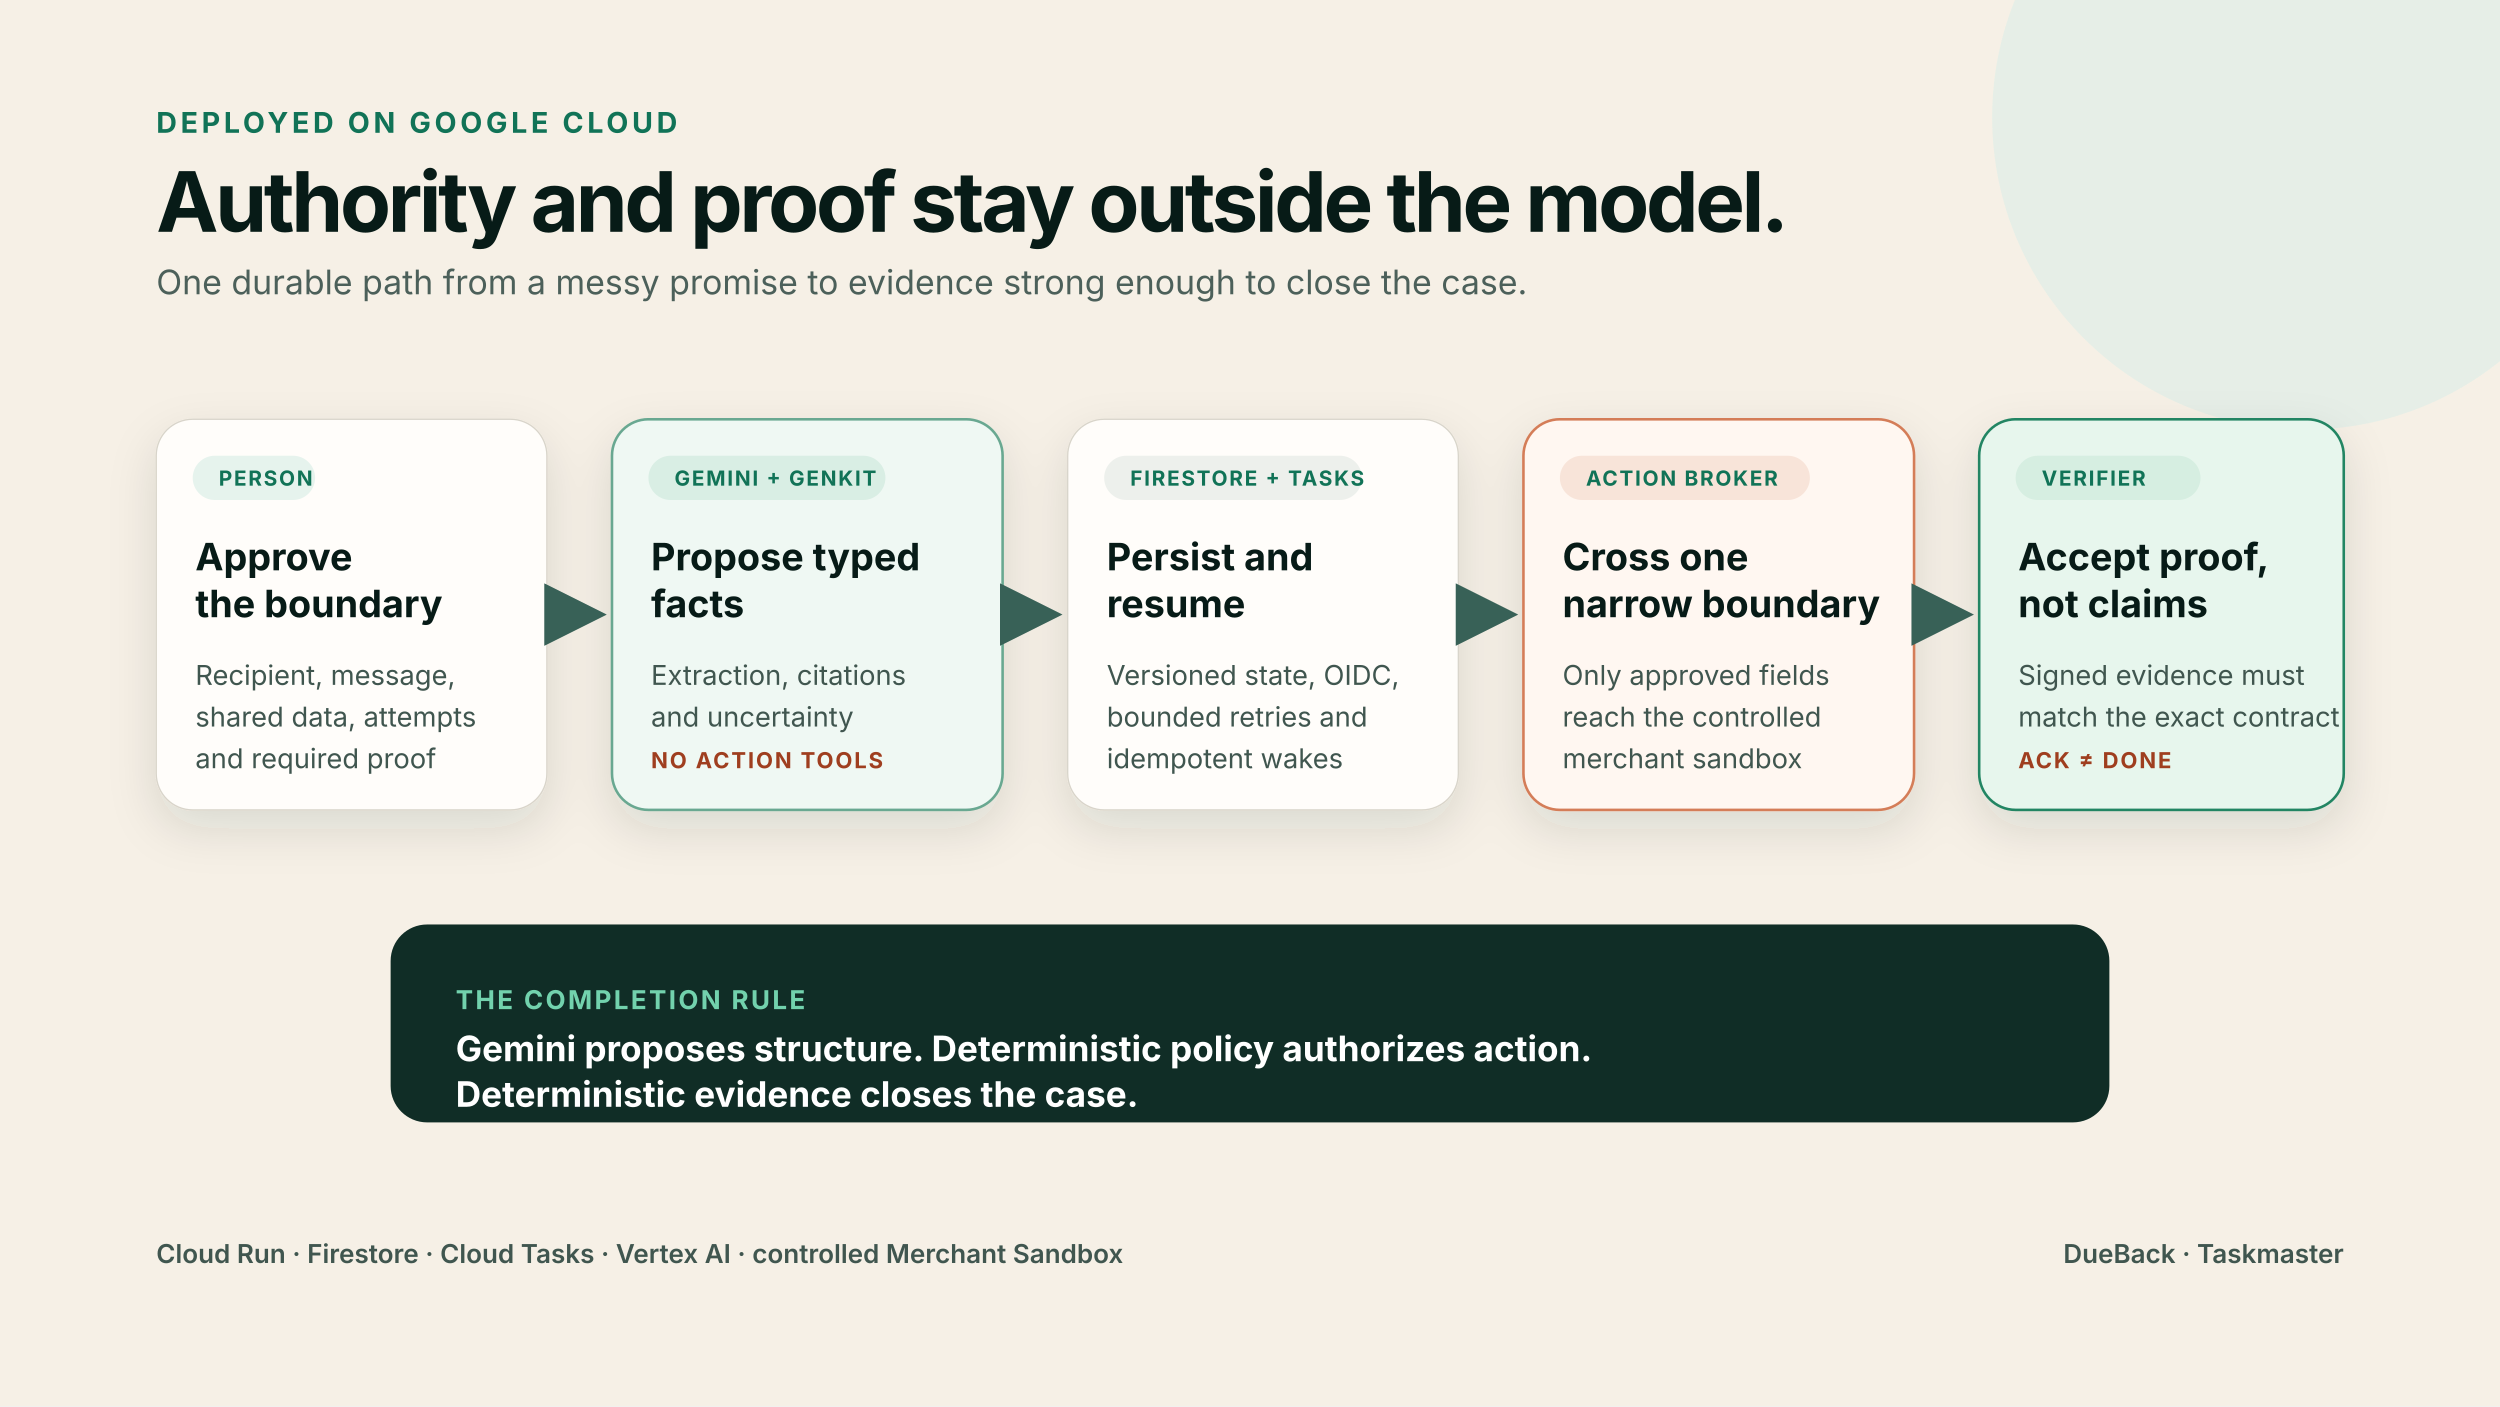
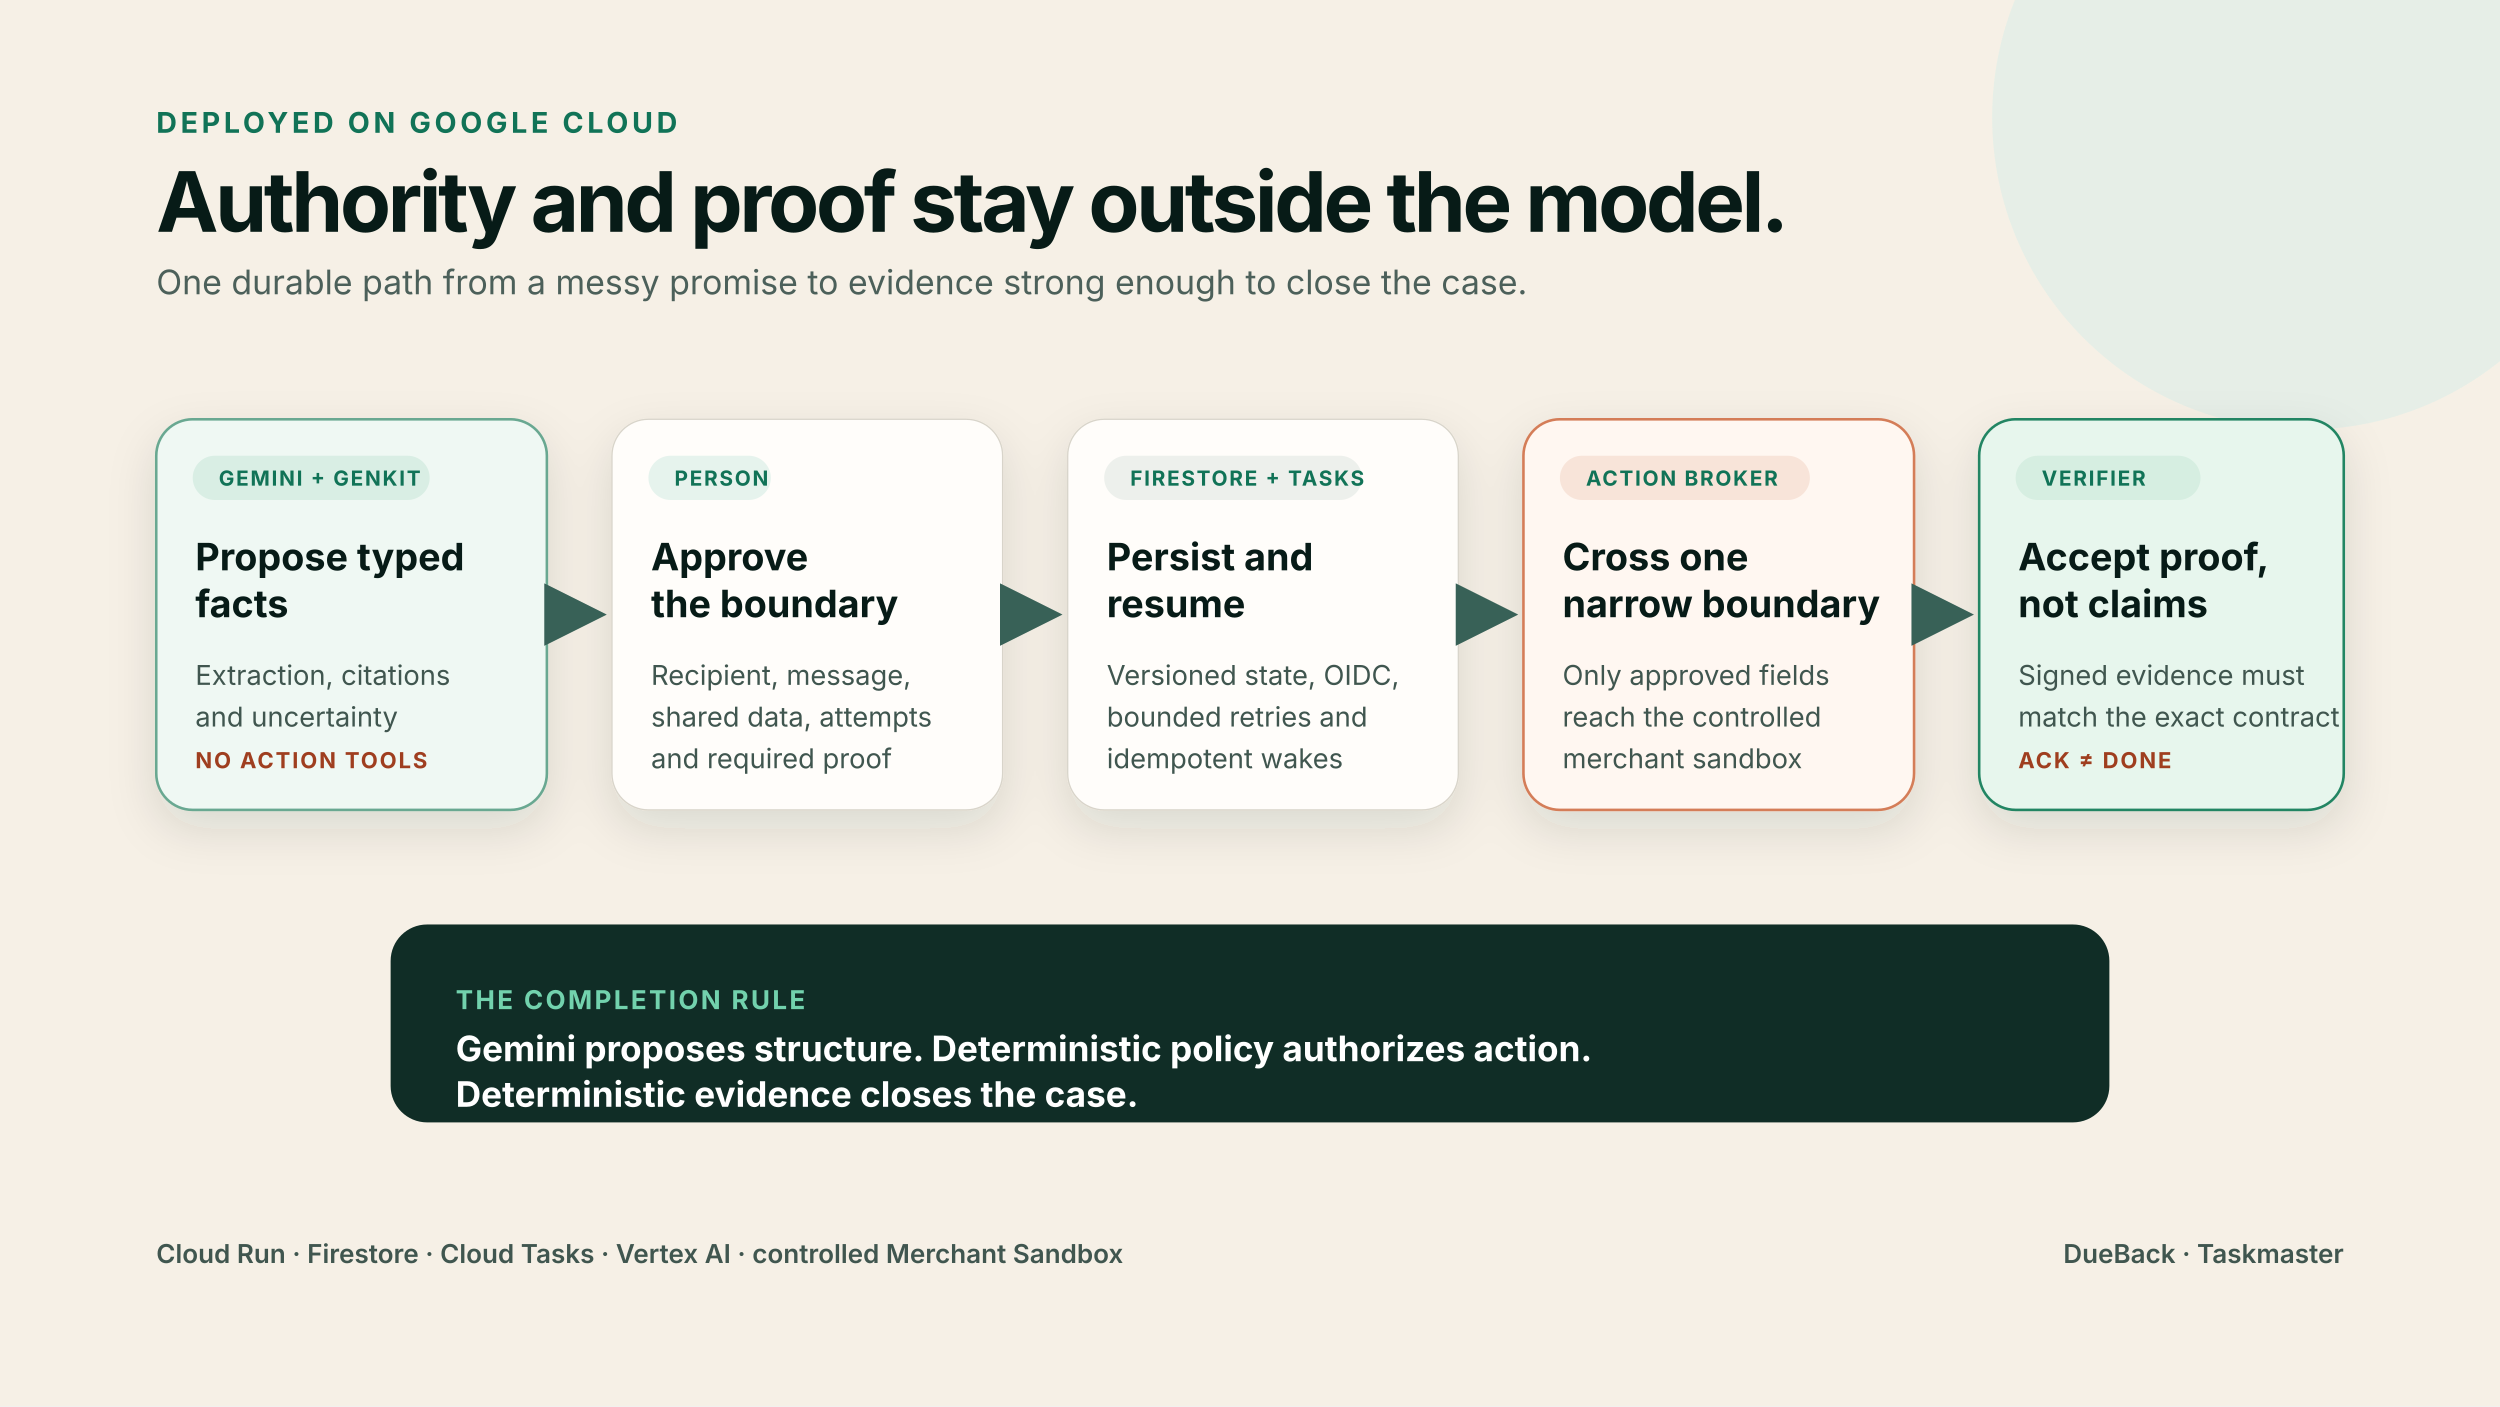
<svg xmlns="http://www.w3.org/2000/svg" width="1920" height="1080" viewBox="0 0 1920 1080" role="img" aria-labelledby="title desc">
  <defs>
    <marker id="arrow" markerWidth="12" markerHeight="12" refX="10" refY="6" orient="auto">
      <path d="M0,0 L12,6 L0,12 Z" fill="#386157" />
    </marker>
    <filter id="shadow" x="-20%" y="-20%" width="140%" height="160%">
      <feDropShadow dx="0" dy="14" stdDeviation="18" flood-color="#17332d" flood-opacity="0.12" />
    </filter>
    <style>
      .eyebrow { font: 700 22px Inter, Arial, sans-serif; letter-spacing: 2.8px; fill: #117357; }
      .title { font: 750 64px Inter, Arial, sans-serif; letter-spacing: -2.5px; fill: #071b17; }
      .subtitle { font: 400 26px Inter, Arial, sans-serif; fill: #4c605a; }
      .card-title { font: 700 29px Inter, Arial, sans-serif; fill: #071b17; }
      .card-copy { font: 400 21px Inter, Arial, sans-serif; fill: #40564f; }
      .chip { font: 700 16px Inter, Arial, sans-serif; letter-spacing: 1.3px; fill: #117357; }
      .boundary { font: 700 17px Inter, Arial, sans-serif; letter-spacing: 1.4px; fill: #9f3e1f; }
      .footer { font: 600 20px Inter, Arial, sans-serif; fill: #40564f; }
    </style>
  </defs>
  <rect width="1920" height="1080" fill="#f6f0e6" />
  <circle cx="1770" cy="90" r="240" fill="#e0eee7" opacity="0.75" />
  <text x="120" y="102" class="eyebrow">DEPLOYED ON GOOGLE CLOUD</text>
  <text x="120" y="178" class="title">Authority and proof stay outside the model.</text>
  <text x="120" y="226" class="subtitle">One durable path from a messy promise to evidence strong enough to close the case.</text>
  <g filter="url(#shadow)">
-     <rect x="120" y="322" width="300" height="300" rx="28" fill="#fffdfa" stroke="#d8d4ca" />
-     <rect x="470" y="322" width="300" height="300" rx="28" fill="#eff8f3" stroke="#69a891" stroke-width="2" />
+     <rect x="120" y="322" width="300" height="300" rx="28" fill="#eff8f3" stroke="#69a891" stroke-width="2" />
+     <rect x="470" y="322" width="300" height="300" rx="28" fill="#fffdfa" stroke="#d8d4ca" />
    <rect x="820" y="322" width="300" height="300" rx="28" fill="#fffdfa" stroke="#d8d4ca" />
    <rect x="1170" y="322" width="300" height="300" rx="28" fill="#fff7f1" stroke="#d47d58" stroke-width="2" />
    <rect x="1520" y="322" width="280" height="300" rx="28" fill="#e7f6ed" stroke="#238563" stroke-width="2" />
  </g>
  <g>
-     <rect x="148" y="350" width="94" height="34" rx="17" fill="#e6f3ed" />
-     <text x="168" y="373" class="chip">PERSON</text>
-     <text x="150" y="438" class="card-title">Approve</text>
-     <text x="150" y="474" class="card-title">the boundary</text>
-     <text x="150" y="526" class="card-copy">Recipient, message,</text>
-     <text x="150" y="558" class="card-copy">shared data, attempts</text>
-     <text x="150" y="590" class="card-copy">and required proof</text>
-     <rect x="498" y="350" width="182" height="34" rx="17" fill="#d9eee4" />
-     <text x="518" y="373" class="chip">GEMINI + GENKIT</text>
-     <text x="500" y="438" class="card-title">Propose typed</text>
-     <text x="500" y="474" class="card-title">facts</text>
-     <text x="500" y="526" class="card-copy">Extraction, citations</text>
-     <text x="500" y="558" class="card-copy">and uncertainty</text>
-     <text x="500" y="590" class="boundary">NO ACTION TOOLS</text>
+     <rect x="148" y="350" width="182" height="34" rx="17" fill="#d9eee4" />
+     <text x="168" y="373" class="chip">GEMINI + GENKIT</text>
+     <text x="150" y="438" class="card-title">Propose typed</text>
+     <text x="150" y="474" class="card-title">facts</text>
+     <text x="150" y="526" class="card-copy">Extraction, citations</text>
+     <text x="150" y="558" class="card-copy">and uncertainty</text>
+     <text x="150" y="590" class="boundary">NO ACTION TOOLS</text>
+     <rect x="498" y="350" width="94" height="34" rx="17" fill="#e6f3ed" />
+     <text x="518" y="373" class="chip">PERSON</text>
+     <text x="500" y="438" class="card-title">Approve</text>
+     <text x="500" y="474" class="card-title">the boundary</text>
+     <text x="500" y="526" class="card-copy">Recipient, message,</text>
+     <text x="500" y="558" class="card-copy">shared data, attempts</text>
+     <text x="500" y="590" class="card-copy">and required proof</text>
    <rect x="848" y="350" width="198" height="34" rx="17" fill="#edf0ec" />
    <text x="868" y="373" class="chip">FIRESTORE + TASKS</text>
    <text x="850" y="438" class="card-title">Persist and</text>
    <text x="850" y="474" class="card-title">resume</text>
    <text x="850" y="526" class="card-copy">Versioned state, OIDC,</text>
    <text x="850" y="558" class="card-copy">bounded retries and</text>
    <text x="850" y="590" class="card-copy">idempotent wakes</text>
    <rect x="1198" y="350" width="192" height="34" rx="17" fill="#f8e4d9" />
    <text x="1218" y="373" class="chip">ACTION BROKER</text>
    <text x="1200" y="438" class="card-title">Cross one</text>
    <text x="1200" y="474" class="card-title">narrow boundary</text>
    <text x="1200" y="526" class="card-copy">Only approved fields</text>
    <text x="1200" y="558" class="card-copy">reach the controlled</text>
    <text x="1200" y="590" class="card-copy">merchant sandbox</text>
    <rect x="1548" y="350" width="142" height="34" rx="17" fill="#d6eee1" />
    <text x="1568" y="373" class="chip">VERIFIER</text>
    <text x="1550" y="438" class="card-title">Accept proof,</text>
    <text x="1550" y="474" class="card-title">not claims</text>
    <text x="1550" y="526" class="card-copy">Signed evidence must</text>
    <text x="1550" y="558" class="card-copy">match the exact contract</text>
    <text x="1550" y="590" class="boundary">ACK ≠ DONE</text>
  </g>
  <g stroke="#386157" stroke-width="4" fill="none" marker-end="url(#arrow)">
    <path d="M420 472 H458" />
    <path d="M770 472 H808" />
    <path d="M1120 472 H1158" />
    <path d="M1470 472 H1508" />
  </g>
  <g>
    <rect x="300" y="710" width="1320" height="152" rx="28" fill="#102d26" />
    <text x="350" y="775" style="font:700 20px Inter,Arial,sans-serif;letter-spacing:1.8px;fill:#72d2ad">THE COMPLETION RULE</text>
    <text x="350" y="815" style="font:700 27px Inter,Arial,sans-serif;fill:#ffffff">Gemini proposes structure. Deterministic policy authorizes action.</text>
    <text x="350" y="850" style="font:700 27px Inter,Arial,sans-serif;fill:#ffffff">Deterministic evidence closes the case.</text>
  </g>
  <text x="120" y="970" class="footer">Cloud Run · Firestore · Cloud Tasks · Vertex AI · controlled Merchant Sandbox</text>
  <text x="1800" y="970" text-anchor="end" class="footer">DueBack · Taskmaster</text>
</svg>
